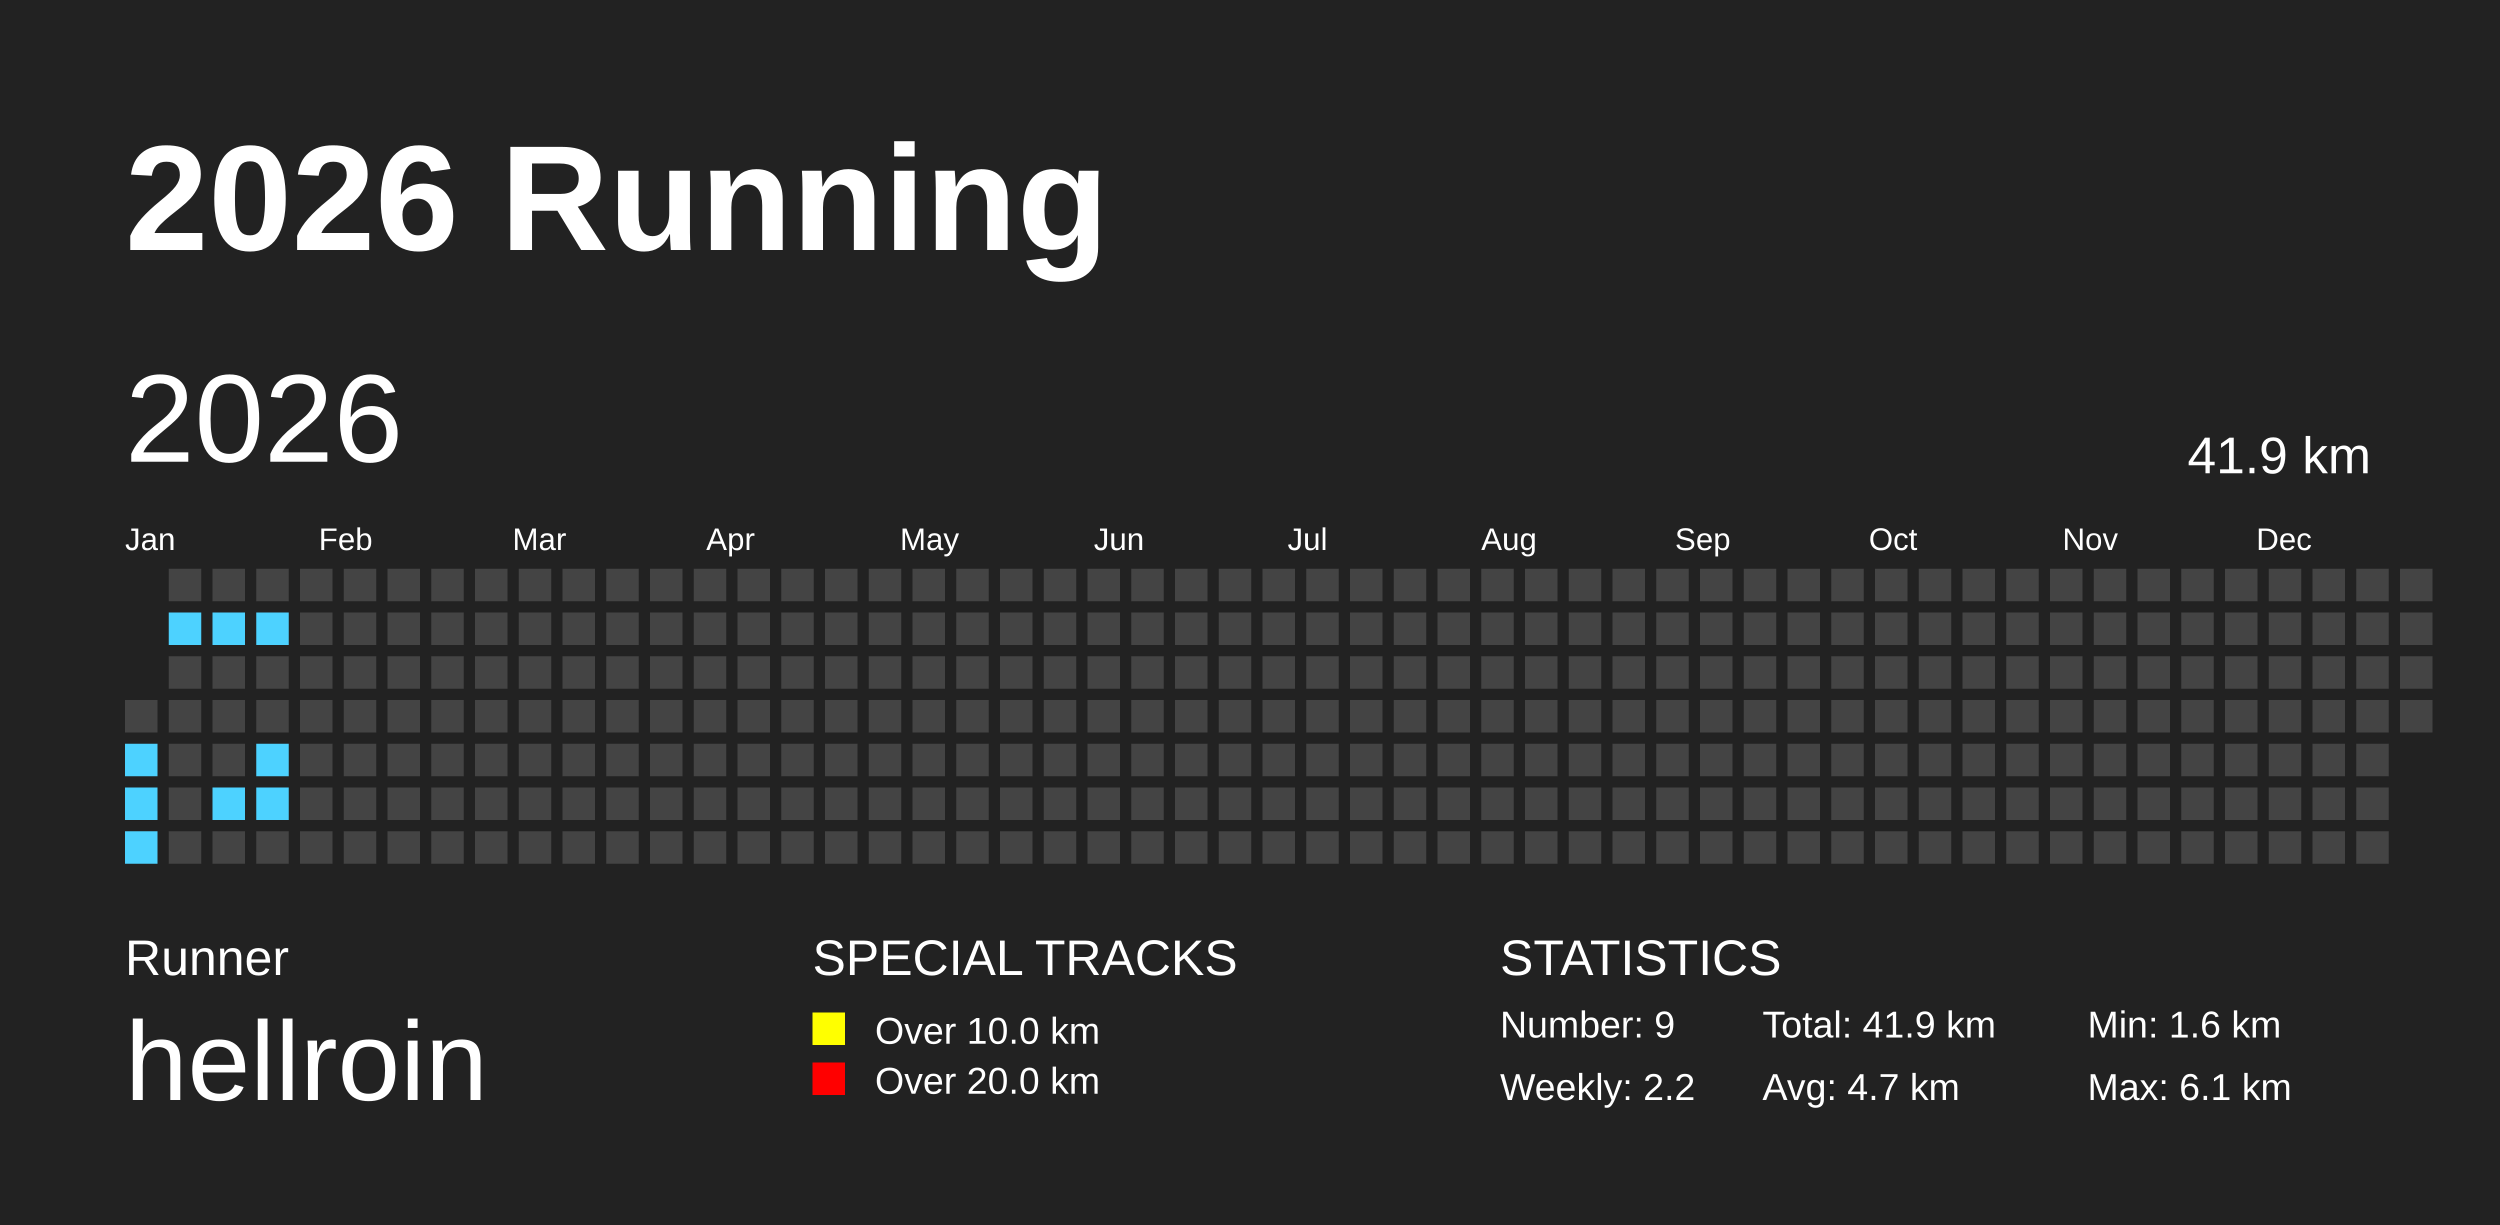
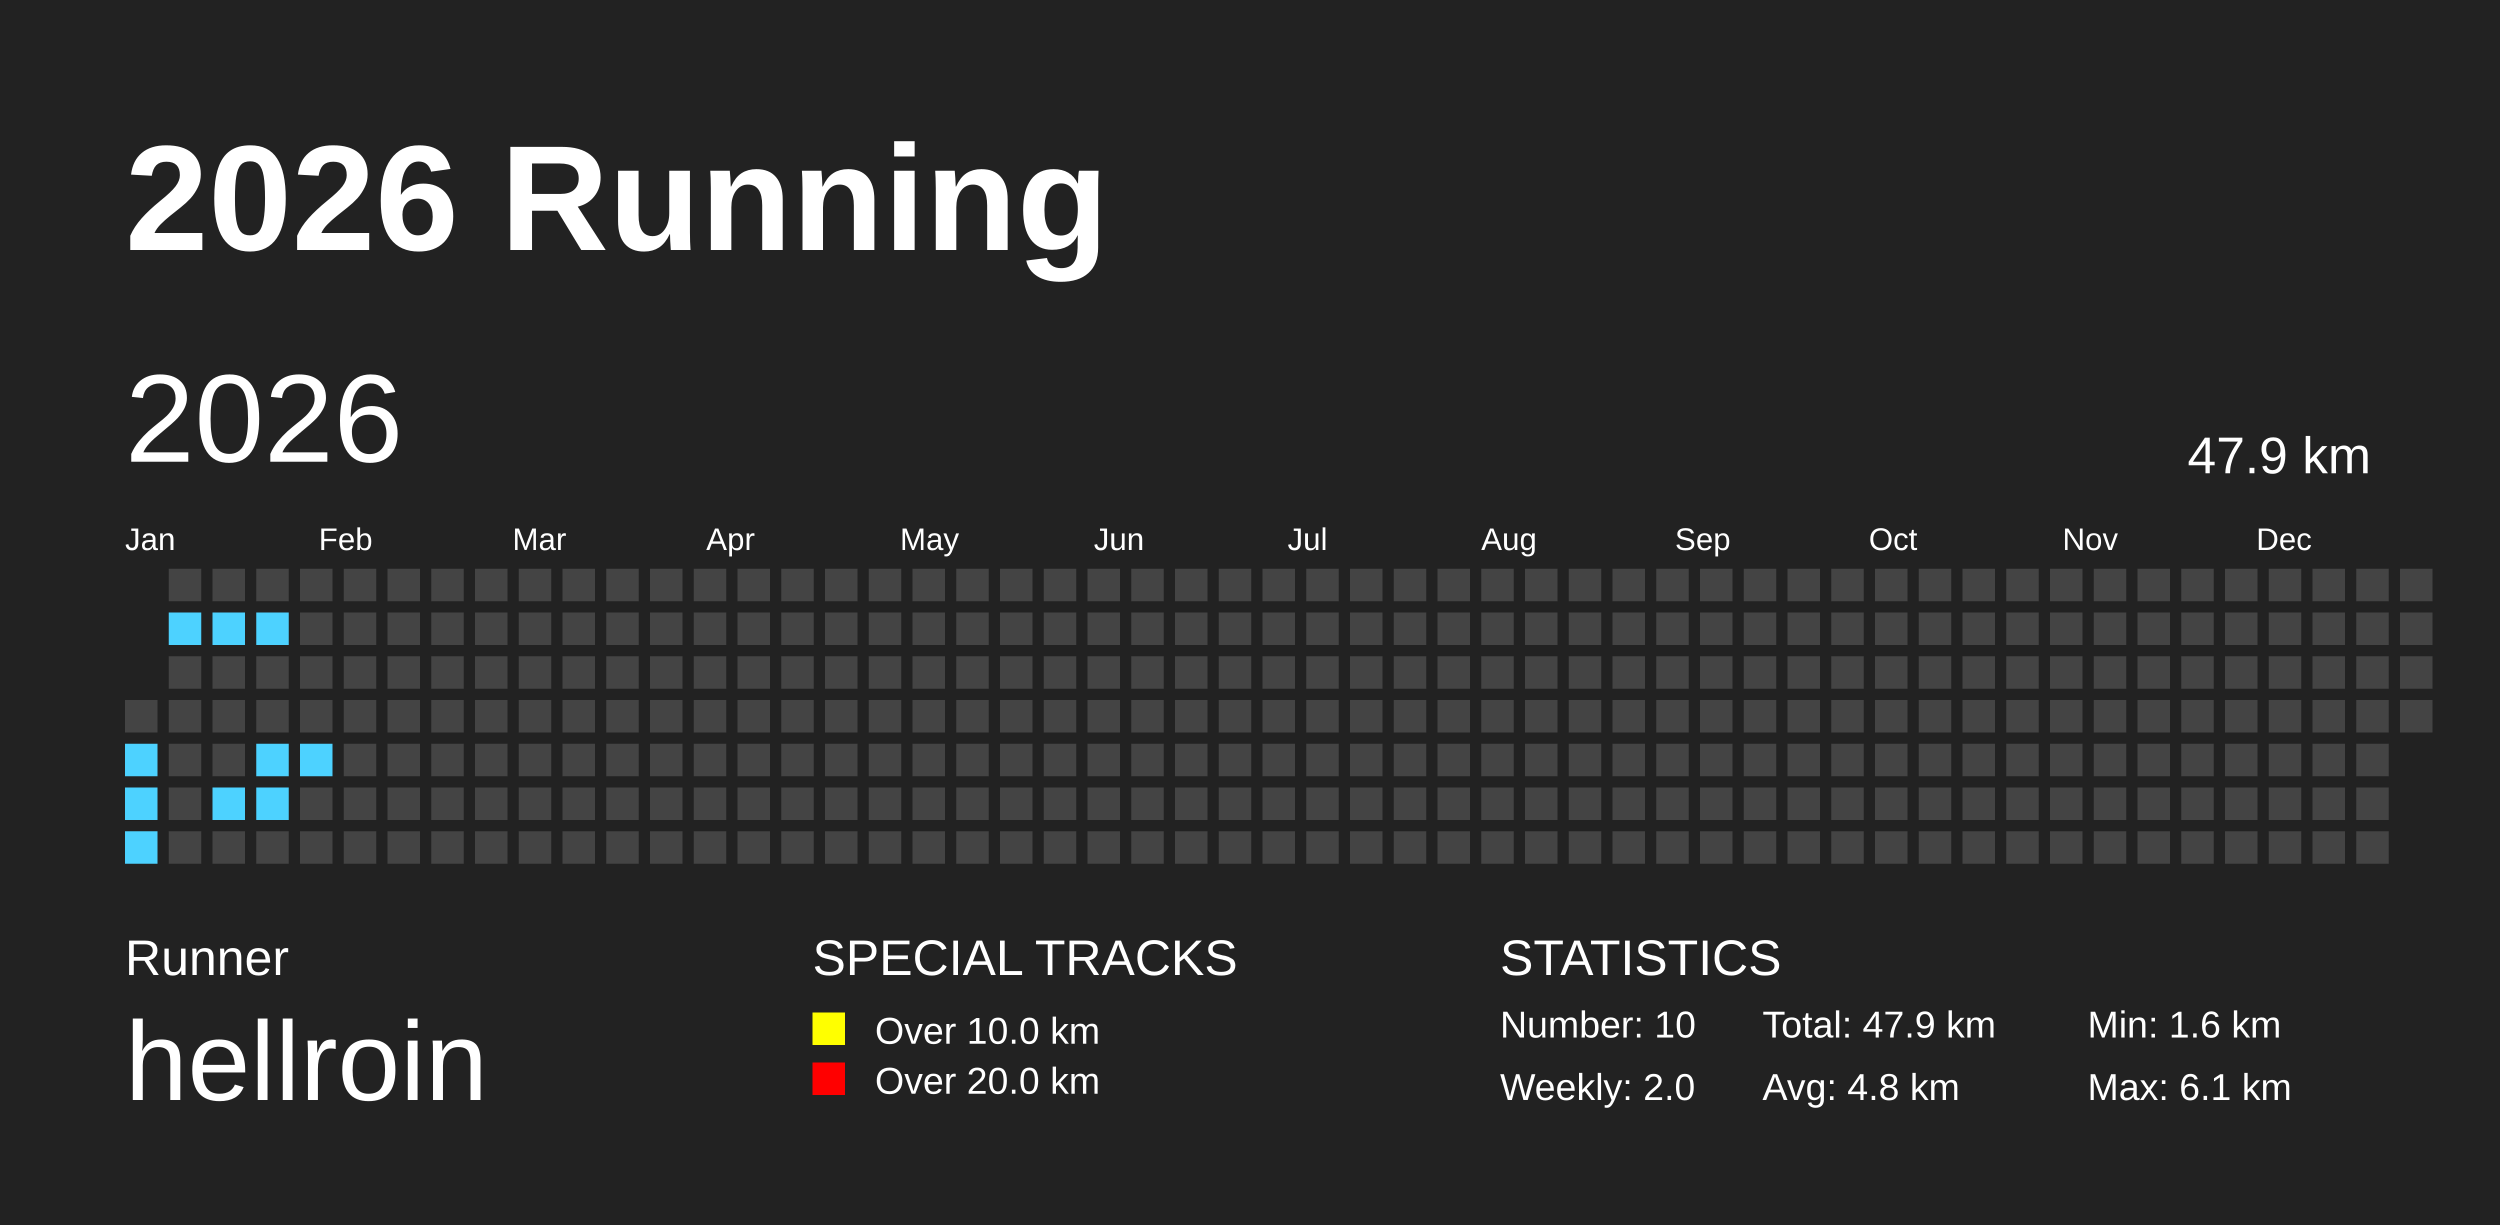
<svg xmlns="http://www.w3.org/2000/svg" baseProfile="full" height="98mm" version="1.1" viewBox="0,0,200,98" width="200mm">
  <defs />
  <rect fill="#222222" height="98" width="200" x="0" y="0" />
  <text fill="#FFFFFF" style="font-size:12px; font-family:Arial; font-weight:bold;" x="10" y="20">2026 Running</text>
  <text fill="#FFFFFF" style="font-size:4px; font-family:Arial" x="10" y="78">Runner</text>
  <text fill="#FFFFFF" style="font-size:9px; font-family:Arial" x="10" y="88">hellroin</text>
  <text fill="#FFFFFF" style="font-size:4px; font-family:Arial" x="65" y="78">SPECIAL TRACKS</text>
  <rect fill="yellow" height="2.6" width="2.6" x="65" y="81" />
  <text fill="#FFFFFF" style="font-size:3px; font-family:Arial" x="70" y="83.5">Over 10.0 km</text>
  <rect fill="red" height="2.6" width="2.6" x="65" y="85" />
  <text fill="#FFFFFF" style="font-size:3px; font-family:Arial" x="70" y="87.5">Over 20.0 km</text>
  <text fill="#FFFFFF" style="font-size:4px; font-family:Arial" x="120" y="78">STATISTICS</text>
-   <text fill="#FFFFFF" style="font-size:3px; font-family:Arial" x="120" y="83">Number: 9</text>
-   <text fill="#FFFFFF" style="font-size:3px; font-family:Arial" x="120" y="88">Weekly: 2.2</text>
-   <text fill="#FFFFFF" style="font-size:3px; font-family:Arial" x="141" y="83">Total: 41.9 km</text>
-   <text fill="#FFFFFF" style="font-size:3px; font-family:Arial" x="141" y="88">Avg: 4.7 km</text>
+   <text fill="#FFFFFF" style="font-size:3px; font-family:Arial" x="120" y="83">Number: 10</text>
+   <text fill="#FFFFFF" style="font-size:3px; font-family:Arial" x="120" y="88">Weekly: 2.0</text>
+   <text fill="#FFFFFF" style="font-size:3px; font-family:Arial" x="141" y="83">Total: 47.9 km</text>
+   <text fill="#FFFFFF" style="font-size:3px; font-family:Arial" x="141" y="88">Avg: 4.8 km</text>
  <text fill="#FFFFFF" style="font-size:3px; font-family:Arial" x="167" y="83">Min: 1.6 km</text>
  <text fill="#FFFFFF" style="font-size:3px; font-family:Arial" x="167" y="88">Max: 6.1 km</text>
  <text dominant-baseline="hanging" fill="#FFFFFF" style="font-size:10.0px; font-family:Arial;" x="10" y="30">2026</text>
-   <text dominant-baseline="hanging" fill="#FFFFFF" style="font-size:4.125px; font-family:Arial;" x="175" y="35">41.9 km</text>
+   <text dominant-baseline="hanging" fill="#FFFFFF" style="font-size:4.125px; font-family:Arial;" x="175" y="35">47.9 km</text>
  <text fill="#FFFFFF" style="font-size:2.5px; font-family:Arial" x="10.0" y="44">Jan</text>
  <text fill="#FFFFFF" style="font-size:2.5px; font-family:Arial" x="25.5" y="44">Feb</text>
  <text fill="#FFFFFF" style="font-size:2.5px; font-family:Arial" x="41.0" y="44">Mar</text>
  <text fill="#FFFFFF" style="font-size:2.5px; font-family:Arial" x="56.5" y="44">Apr</text>
  <text fill="#FFFFFF" style="font-size:2.5px; font-family:Arial" x="72.0" y="44">May</text>
  <text fill="#FFFFFF" style="font-size:2.5px; font-family:Arial" x="87.5" y="44">Jun</text>
  <text fill="#FFFFFF" style="font-size:2.5px; font-family:Arial" x="103.0" y="44">Jul</text>
  <text fill="#FFFFFF" style="font-size:2.5px; font-family:Arial" x="118.5" y="44">Aug</text>
  <text fill="#FFFFFF" style="font-size:2.5px; font-family:Arial" x="134.0" y="44">Sep</text>
  <text fill="#FFFFFF" style="font-size:2.5px; font-family:Arial" x="149.5" y="44">Oct</text>
  <text fill="#FFFFFF" style="font-size:2.5px; font-family:Arial" x="165.0" y="44">Nov</text>
  <text fill="#FFFFFF" style="font-size:2.5px; font-family:Arial" x="180.5" y="44">Dec</text>
  <rect fill="#444444" height="2.6" width="2.6" x="10.0" y="56.0" />
  <rect fill="#4DD2FF" height="2.6" width="2.6" x="10.0" y="59.5" />
  <rect fill="#4DD2FF" height="2.6" width="2.6" x="10.0" y="63.0" />
  <rect fill="#4DD2FF" height="2.6" width="2.6" x="10.0" y="66.5" />
  <rect fill="#444444" height="2.6" width="2.6" x="13.5" y="45.5" />
  <rect fill="#4DD2FF" height="2.6" width="2.6" x="13.5" y="49.0" />
  <rect fill="#444444" height="2.6" width="2.6" x="13.5" y="52.5" />
  <rect fill="#444444" height="2.6" width="2.6" x="13.5" y="56.0" />
  <rect fill="#444444" height="2.6" width="2.6" x="13.5" y="59.5" />
  <rect fill="#444444" height="2.6" width="2.6" x="13.5" y="63.0" />
  <rect fill="#444444" height="2.6" width="2.6" x="13.5" y="66.5" />
  <rect fill="#444444" height="2.6" width="2.6" x="17.0" y="45.5" />
  <rect fill="#4DD2FF" height="2.6" width="2.6" x="17.0" y="49.0" />
  <rect fill="#444444" height="2.6" width="2.6" x="17.0" y="52.5" />
  <rect fill="#444444" height="2.6" width="2.6" x="17.0" y="56.0" />
  <rect fill="#444444" height="2.6" width="2.6" x="17.0" y="59.5" />
  <rect fill="#4DD2FF" height="2.6" width="2.6" x="17.0" y="63.0" />
  <rect fill="#444444" height="2.6" width="2.6" x="17.0" y="66.5" />
  <rect fill="#444444" height="2.6" width="2.6" x="20.5" y="45.5" />
  <rect fill="#4DD2FF" height="2.6" width="2.6" x="20.5" y="49.0" />
  <rect fill="#444444" height="2.6" width="2.6" x="20.5" y="52.5" />
  <rect fill="#444444" height="2.6" width="2.6" x="20.5" y="56.0" />
  <rect fill="#4DD2FF" height="2.6" width="2.6" x="20.5" y="59.5" />
  <rect fill="#4DD2FF" height="2.6" width="2.6" x="20.5" y="63.0" />
  <rect fill="#444444" height="2.6" width="2.6" x="20.5" y="66.5" />
  <rect fill="#444444" height="2.6" width="2.6" x="24.0" y="45.5" />
  <rect fill="#444444" height="2.6" width="2.6" x="24.0" y="49.0" />
  <rect fill="#444444" height="2.6" width="2.6" x="24.0" y="52.5" />
  <rect fill="#444444" height="2.6" width="2.6" x="24.0" y="56.0" />
-   <rect fill="#444444" height="2.6" width="2.6" x="24.0" y="59.5" />
+   <rect fill="#4DD2FF" height="2.6" width="2.6" x="24.0" y="59.5" />
  <rect fill="#444444" height="2.6" width="2.6" x="24.0" y="63.0" />
  <rect fill="#444444" height="2.6" width="2.6" x="24.0" y="66.5" />
  <rect fill="#444444" height="2.6" width="2.6" x="27.5" y="45.5" />
  <rect fill="#444444" height="2.6" width="2.6" x="27.5" y="49.0" />
  <rect fill="#444444" height="2.6" width="2.6" x="27.5" y="52.5" />
  <rect fill="#444444" height="2.6" width="2.6" x="27.5" y="56.0" />
  <rect fill="#444444" height="2.6" width="2.6" x="27.5" y="59.5" />
  <rect fill="#444444" height="2.6" width="2.6" x="27.5" y="63.0" />
  <rect fill="#444444" height="2.6" width="2.6" x="27.5" y="66.5" />
  <rect fill="#444444" height="2.6" width="2.6" x="31.0" y="45.5" />
  <rect fill="#444444" height="2.6" width="2.6" x="31.0" y="49.0" />
  <rect fill="#444444" height="2.6" width="2.6" x="31.0" y="52.5" />
  <rect fill="#444444" height="2.6" width="2.6" x="31.0" y="56.0" />
  <rect fill="#444444" height="2.6" width="2.6" x="31.0" y="59.5" />
  <rect fill="#444444" height="2.6" width="2.6" x="31.0" y="63.0" />
  <rect fill="#444444" height="2.6" width="2.6" x="31.0" y="66.5" />
  <rect fill="#444444" height="2.6" width="2.6" x="34.5" y="45.5" />
  <rect fill="#444444" height="2.6" width="2.6" x="34.5" y="49.0" />
  <rect fill="#444444" height="2.6" width="2.6" x="34.5" y="52.5" />
  <rect fill="#444444" height="2.6" width="2.6" x="34.5" y="56.0" />
  <rect fill="#444444" height="2.6" width="2.6" x="34.5" y="59.5" />
  <rect fill="#444444" height="2.6" width="2.6" x="34.5" y="63.0" />
  <rect fill="#444444" height="2.6" width="2.6" x="34.5" y="66.5" />
  <rect fill="#444444" height="2.6" width="2.6" x="38.0" y="45.5" />
  <rect fill="#444444" height="2.6" width="2.6" x="38.0" y="49.0" />
  <rect fill="#444444" height="2.6" width="2.6" x="38.0" y="52.5" />
  <rect fill="#444444" height="2.6" width="2.6" x="38.0" y="56.0" />
  <rect fill="#444444" height="2.6" width="2.6" x="38.0" y="59.5" />
  <rect fill="#444444" height="2.6" width="2.6" x="38.0" y="63.0" />
  <rect fill="#444444" height="2.6" width="2.6" x="38.0" y="66.5" />
  <rect fill="#444444" height="2.6" width="2.6" x="41.5" y="45.5" />
  <rect fill="#444444" height="2.6" width="2.6" x="41.5" y="49.0" />
  <rect fill="#444444" height="2.6" width="2.6" x="41.5" y="52.5" />
  <rect fill="#444444" height="2.6" width="2.6" x="41.5" y="56.0" />
  <rect fill="#444444" height="2.6" width="2.6" x="41.5" y="59.5" />
  <rect fill="#444444" height="2.6" width="2.6" x="41.5" y="63.0" />
  <rect fill="#444444" height="2.6" width="2.6" x="41.5" y="66.5" />
  <rect fill="#444444" height="2.6" width="2.6" x="45.0" y="45.5" />
  <rect fill="#444444" height="2.6" width="2.6" x="45.0" y="49.0" />
  <rect fill="#444444" height="2.6" width="2.6" x="45.0" y="52.5" />
  <rect fill="#444444" height="2.6" width="2.6" x="45.0" y="56.0" />
  <rect fill="#444444" height="2.6" width="2.6" x="45.0" y="59.5" />
  <rect fill="#444444" height="2.6" width="2.6" x="45.0" y="63.0" />
  <rect fill="#444444" height="2.6" width="2.6" x="45.0" y="66.5" />
  <rect fill="#444444" height="2.6" width="2.6" x="48.5" y="45.5" />
  <rect fill="#444444" height="2.6" width="2.6" x="48.5" y="49.0" />
  <rect fill="#444444" height="2.6" width="2.6" x="48.5" y="52.5" />
  <rect fill="#444444" height="2.6" width="2.6" x="48.5" y="56.0" />
  <rect fill="#444444" height="2.6" width="2.6" x="48.5" y="59.5" />
  <rect fill="#444444" height="2.6" width="2.6" x="48.5" y="63.0" />
  <rect fill="#444444" height="2.6" width="2.6" x="48.5" y="66.5" />
  <rect fill="#444444" height="2.6" width="2.6" x="52.0" y="45.5" />
  <rect fill="#444444" height="2.6" width="2.6" x="52.0" y="49.0" />
  <rect fill="#444444" height="2.6" width="2.6" x="52.0" y="52.5" />
  <rect fill="#444444" height="2.6" width="2.6" x="52.0" y="56.0" />
  <rect fill="#444444" height="2.6" width="2.6" x="52.0" y="59.5" />
  <rect fill="#444444" height="2.6" width="2.6" x="52.0" y="63.0" />
  <rect fill="#444444" height="2.6" width="2.6" x="52.0" y="66.5" />
  <rect fill="#444444" height="2.6" width="2.6" x="55.5" y="45.5" />
  <rect fill="#444444" height="2.6" width="2.6" x="55.5" y="49.0" />
  <rect fill="#444444" height="2.6" width="2.6" x="55.5" y="52.5" />
  <rect fill="#444444" height="2.6" width="2.6" x="55.5" y="56.0" />
  <rect fill="#444444" height="2.6" width="2.6" x="55.5" y="59.5" />
  <rect fill="#444444" height="2.6" width="2.6" x="55.5" y="63.0" />
  <rect fill="#444444" height="2.6" width="2.6" x="55.5" y="66.5" />
  <rect fill="#444444" height="2.6" width="2.6" x="59.0" y="45.5" />
  <rect fill="#444444" height="2.6" width="2.6" x="59.0" y="49.0" />
  <rect fill="#444444" height="2.6" width="2.6" x="59.0" y="52.5" />
  <rect fill="#444444" height="2.6" width="2.6" x="59.0" y="56.0" />
  <rect fill="#444444" height="2.6" width="2.6" x="59.0" y="59.5" />
  <rect fill="#444444" height="2.6" width="2.6" x="59.0" y="63.0" />
  <rect fill="#444444" height="2.6" width="2.6" x="59.0" y="66.5" />
  <rect fill="#444444" height="2.6" width="2.6" x="62.5" y="45.5" />
  <rect fill="#444444" height="2.6" width="2.6" x="62.5" y="49.0" />
  <rect fill="#444444" height="2.6" width="2.6" x="62.5" y="52.5" />
  <rect fill="#444444" height="2.6" width="2.6" x="62.5" y="56.0" />
  <rect fill="#444444" height="2.6" width="2.6" x="62.5" y="59.5" />
  <rect fill="#444444" height="2.6" width="2.6" x="62.5" y="63.0" />
  <rect fill="#444444" height="2.6" width="2.6" x="62.5" y="66.5" />
  <rect fill="#444444" height="2.6" width="2.6" x="66.0" y="45.5" />
  <rect fill="#444444" height="2.6" width="2.6" x="66.0" y="49.0" />
  <rect fill="#444444" height="2.6" width="2.6" x="66.0" y="52.5" />
  <rect fill="#444444" height="2.6" width="2.6" x="66.0" y="56.0" />
  <rect fill="#444444" height="2.6" width="2.6" x="66.0" y="59.5" />
  <rect fill="#444444" height="2.6" width="2.6" x="66.0" y="63.0" />
  <rect fill="#444444" height="2.6" width="2.6" x="66.0" y="66.5" />
  <rect fill="#444444" height="2.6" width="2.6" x="69.5" y="45.5" />
  <rect fill="#444444" height="2.6" width="2.6" x="69.5" y="49.0" />
  <rect fill="#444444" height="2.6" width="2.6" x="69.5" y="52.5" />
  <rect fill="#444444" height="2.6" width="2.6" x="69.5" y="56.0" />
  <rect fill="#444444" height="2.6" width="2.6" x="69.5" y="59.5" />
  <rect fill="#444444" height="2.6" width="2.6" x="69.5" y="63.0" />
  <rect fill="#444444" height="2.6" width="2.6" x="69.5" y="66.5" />
  <rect fill="#444444" height="2.6" width="2.6" x="73.0" y="45.5" />
  <rect fill="#444444" height="2.6" width="2.6" x="73.0" y="49.0" />
  <rect fill="#444444" height="2.6" width="2.6" x="73.0" y="52.5" />
  <rect fill="#444444" height="2.6" width="2.6" x="73.0" y="56.0" />
  <rect fill="#444444" height="2.6" width="2.6" x="73.0" y="59.5" />
  <rect fill="#444444" height="2.6" width="2.6" x="73.0" y="63.0" />
  <rect fill="#444444" height="2.6" width="2.6" x="73.0" y="66.5" />
  <rect fill="#444444" height="2.6" width="2.6" x="76.5" y="45.5" />
  <rect fill="#444444" height="2.6" width="2.6" x="76.5" y="49.0" />
  <rect fill="#444444" height="2.6" width="2.6" x="76.5" y="52.5" />
  <rect fill="#444444" height="2.6" width="2.6" x="76.5" y="56.0" />
  <rect fill="#444444" height="2.6" width="2.6" x="76.5" y="59.5" />
  <rect fill="#444444" height="2.6" width="2.6" x="76.5" y="63.0" />
  <rect fill="#444444" height="2.6" width="2.6" x="76.5" y="66.5" />
  <rect fill="#444444" height="2.6" width="2.6" x="80.0" y="45.5" />
  <rect fill="#444444" height="2.6" width="2.6" x="80.0" y="49.0" />
  <rect fill="#444444" height="2.6" width="2.6" x="80.0" y="52.5" />
  <rect fill="#444444" height="2.6" width="2.6" x="80.0" y="56.0" />
  <rect fill="#444444" height="2.6" width="2.6" x="80.0" y="59.5" />
  <rect fill="#444444" height="2.6" width="2.6" x="80.0" y="63.0" />
  <rect fill="#444444" height="2.6" width="2.6" x="80.0" y="66.5" />
  <rect fill="#444444" height="2.6" width="2.6" x="83.5" y="45.5" />
  <rect fill="#444444" height="2.6" width="2.6" x="83.5" y="49.0" />
  <rect fill="#444444" height="2.6" width="2.6" x="83.5" y="52.5" />
  <rect fill="#444444" height="2.6" width="2.6" x="83.5" y="56.0" />
  <rect fill="#444444" height="2.6" width="2.6" x="83.5" y="59.5" />
  <rect fill="#444444" height="2.6" width="2.6" x="83.5" y="63.0" />
  <rect fill="#444444" height="2.6" width="2.6" x="83.5" y="66.5" />
  <rect fill="#444444" height="2.6" width="2.6" x="87.0" y="45.5" />
  <rect fill="#444444" height="2.6" width="2.6" x="87.0" y="49.0" />
  <rect fill="#444444" height="2.6" width="2.6" x="87.0" y="52.5" />
  <rect fill="#444444" height="2.6" width="2.6" x="87.0" y="56.0" />
  <rect fill="#444444" height="2.6" width="2.6" x="87.0" y="59.5" />
  <rect fill="#444444" height="2.6" width="2.6" x="87.0" y="63.0" />
  <rect fill="#444444" height="2.6" width="2.6" x="87.0" y="66.5" />
  <rect fill="#444444" height="2.6" width="2.6" x="90.5" y="45.5" />
  <rect fill="#444444" height="2.6" width="2.6" x="90.5" y="49.0" />
  <rect fill="#444444" height="2.6" width="2.6" x="90.5" y="52.5" />
  <rect fill="#444444" height="2.6" width="2.6" x="90.5" y="56.0" />
  <rect fill="#444444" height="2.6" width="2.6" x="90.5" y="59.5" />
  <rect fill="#444444" height="2.6" width="2.6" x="90.5" y="63.0" />
  <rect fill="#444444" height="2.6" width="2.6" x="90.5" y="66.5" />
  <rect fill="#444444" height="2.6" width="2.6" x="94.0" y="45.5" />
  <rect fill="#444444" height="2.6" width="2.6" x="94.0" y="49.0" />
  <rect fill="#444444" height="2.6" width="2.6" x="94.0" y="52.5" />
  <rect fill="#444444" height="2.6" width="2.6" x="94.0" y="56.0" />
  <rect fill="#444444" height="2.6" width="2.6" x="94.0" y="59.5" />
  <rect fill="#444444" height="2.6" width="2.6" x="94.0" y="63.0" />
  <rect fill="#444444" height="2.6" width="2.6" x="94.0" y="66.5" />
  <rect fill="#444444" height="2.6" width="2.6" x="97.5" y="45.5" />
  <rect fill="#444444" height="2.6" width="2.6" x="97.5" y="49.0" />
  <rect fill="#444444" height="2.6" width="2.6" x="97.5" y="52.5" />
  <rect fill="#444444" height="2.6" width="2.6" x="97.5" y="56.0" />
  <rect fill="#444444" height="2.6" width="2.6" x="97.5" y="59.5" />
  <rect fill="#444444" height="2.6" width="2.6" x="97.5" y="63.0" />
  <rect fill="#444444" height="2.6" width="2.6" x="97.5" y="66.5" />
  <rect fill="#444444" height="2.6" width="2.6" x="101.0" y="45.5" />
  <rect fill="#444444" height="2.6" width="2.6" x="101.0" y="49.0" />
  <rect fill="#444444" height="2.6" width="2.6" x="101.0" y="52.5" />
  <rect fill="#444444" height="2.6" width="2.6" x="101.0" y="56.0" />
  <rect fill="#444444" height="2.6" width="2.6" x="101.0" y="59.5" />
  <rect fill="#444444" height="2.6" width="2.6" x="101.0" y="63.0" />
  <rect fill="#444444" height="2.6" width="2.6" x="101.0" y="66.5" />
  <rect fill="#444444" height="2.6" width="2.6" x="104.5" y="45.5" />
  <rect fill="#444444" height="2.6" width="2.6" x="104.5" y="49.0" />
  <rect fill="#444444" height="2.6" width="2.6" x="104.5" y="52.5" />
  <rect fill="#444444" height="2.6" width="2.6" x="104.5" y="56.0" />
  <rect fill="#444444" height="2.6" width="2.6" x="104.5" y="59.5" />
  <rect fill="#444444" height="2.6" width="2.6" x="104.5" y="63.0" />
  <rect fill="#444444" height="2.6" width="2.6" x="104.5" y="66.5" />
  <rect fill="#444444" height="2.6" width="2.6" x="108.0" y="45.5" />
  <rect fill="#444444" height="2.6" width="2.6" x="108.0" y="49.0" />
  <rect fill="#444444" height="2.6" width="2.6" x="108.0" y="52.5" />
  <rect fill="#444444" height="2.6" width="2.6" x="108.0" y="56.0" />
  <rect fill="#444444" height="2.6" width="2.6" x="108.0" y="59.5" />
  <rect fill="#444444" height="2.6" width="2.6" x="108.0" y="63.0" />
  <rect fill="#444444" height="2.6" width="2.6" x="108.0" y="66.5" />
  <rect fill="#444444" height="2.6" width="2.6" x="111.5" y="45.5" />
  <rect fill="#444444" height="2.6" width="2.6" x="111.5" y="49.0" />
  <rect fill="#444444" height="2.6" width="2.6" x="111.5" y="52.5" />
  <rect fill="#444444" height="2.6" width="2.6" x="111.5" y="56.0" />
  <rect fill="#444444" height="2.6" width="2.6" x="111.5" y="59.5" />
  <rect fill="#444444" height="2.6" width="2.6" x="111.5" y="63.0" />
  <rect fill="#444444" height="2.6" width="2.6" x="111.5" y="66.5" />
  <rect fill="#444444" height="2.6" width="2.6" x="115.0" y="45.5" />
  <rect fill="#444444" height="2.6" width="2.6" x="115.0" y="49.0" />
  <rect fill="#444444" height="2.6" width="2.6" x="115.0" y="52.5" />
  <rect fill="#444444" height="2.6" width="2.6" x="115.0" y="56.0" />
  <rect fill="#444444" height="2.6" width="2.6" x="115.0" y="59.5" />
  <rect fill="#444444" height="2.6" width="2.6" x="115.0" y="63.0" />
  <rect fill="#444444" height="2.6" width="2.6" x="115.0" y="66.5" />
  <rect fill="#444444" height="2.6" width="2.6" x="118.5" y="45.5" />
  <rect fill="#444444" height="2.6" width="2.6" x="118.5" y="49.0" />
  <rect fill="#444444" height="2.6" width="2.6" x="118.5" y="52.5" />
  <rect fill="#444444" height="2.6" width="2.6" x="118.5" y="56.0" />
  <rect fill="#444444" height="2.6" width="2.6" x="118.5" y="59.5" />
  <rect fill="#444444" height="2.6" width="2.6" x="118.5" y="63.0" />
  <rect fill="#444444" height="2.6" width="2.6" x="118.5" y="66.5" />
  <rect fill="#444444" height="2.6" width="2.6" x="122.0" y="45.5" />
  <rect fill="#444444" height="2.6" width="2.6" x="122.0" y="49.0" />
  <rect fill="#444444" height="2.6" width="2.6" x="122.0" y="52.5" />
  <rect fill="#444444" height="2.6" width="2.6" x="122.0" y="56.0" />
  <rect fill="#444444" height="2.6" width="2.6" x="122.0" y="59.5" />
  <rect fill="#444444" height="2.6" width="2.6" x="122.0" y="63.0" />
  <rect fill="#444444" height="2.6" width="2.6" x="122.0" y="66.5" />
  <rect fill="#444444" height="2.6" width="2.6" x="125.5" y="45.5" />
  <rect fill="#444444" height="2.6" width="2.6" x="125.5" y="49.0" />
  <rect fill="#444444" height="2.6" width="2.6" x="125.5" y="52.5" />
  <rect fill="#444444" height="2.6" width="2.6" x="125.5" y="56.0" />
  <rect fill="#444444" height="2.6" width="2.6" x="125.5" y="59.5" />
  <rect fill="#444444" height="2.6" width="2.6" x="125.5" y="63.0" />
  <rect fill="#444444" height="2.6" width="2.6" x="125.5" y="66.5" />
  <rect fill="#444444" height="2.6" width="2.6" x="129.0" y="45.5" />
  <rect fill="#444444" height="2.6" width="2.6" x="129.0" y="49.0" />
  <rect fill="#444444" height="2.6" width="2.6" x="129.0" y="52.5" />
  <rect fill="#444444" height="2.6" width="2.6" x="129.0" y="56.0" />
  <rect fill="#444444" height="2.6" width="2.6" x="129.0" y="59.5" />
  <rect fill="#444444" height="2.6" width="2.6" x="129.0" y="63.0" />
  <rect fill="#444444" height="2.6" width="2.6" x="129.0" y="66.5" />
  <rect fill="#444444" height="2.6" width="2.6" x="132.5" y="45.5" />
  <rect fill="#444444" height="2.6" width="2.6" x="132.5" y="49.0" />
  <rect fill="#444444" height="2.6" width="2.6" x="132.5" y="52.5" />
  <rect fill="#444444" height="2.6" width="2.6" x="132.5" y="56.0" />
  <rect fill="#444444" height="2.6" width="2.6" x="132.5" y="59.5" />
  <rect fill="#444444" height="2.6" width="2.6" x="132.5" y="63.0" />
  <rect fill="#444444" height="2.6" width="2.6" x="132.5" y="66.5" />
  <rect fill="#444444" height="2.6" width="2.6" x="136.0" y="45.5" />
  <rect fill="#444444" height="2.6" width="2.6" x="136.0" y="49.0" />
  <rect fill="#444444" height="2.6" width="2.6" x="136.0" y="52.5" />
  <rect fill="#444444" height="2.6" width="2.6" x="136.0" y="56.0" />
  <rect fill="#444444" height="2.6" width="2.6" x="136.0" y="59.5" />
  <rect fill="#444444" height="2.6" width="2.6" x="136.0" y="63.0" />
  <rect fill="#444444" height="2.6" width="2.6" x="136.0" y="66.5" />
  <rect fill="#444444" height="2.6" width="2.6" x="139.5" y="45.5" />
  <rect fill="#444444" height="2.6" width="2.6" x="139.5" y="49.0" />
  <rect fill="#444444" height="2.6" width="2.6" x="139.5" y="52.5" />
  <rect fill="#444444" height="2.6" width="2.6" x="139.5" y="56.0" />
  <rect fill="#444444" height="2.6" width="2.6" x="139.5" y="59.5" />
  <rect fill="#444444" height="2.6" width="2.6" x="139.5" y="63.0" />
  <rect fill="#444444" height="2.6" width="2.6" x="139.5" y="66.5" />
  <rect fill="#444444" height="2.6" width="2.6" x="143.0" y="45.5" />
  <rect fill="#444444" height="2.6" width="2.6" x="143.0" y="49.0" />
  <rect fill="#444444" height="2.6" width="2.6" x="143.0" y="52.5" />
  <rect fill="#444444" height="2.6" width="2.6" x="143.0" y="56.0" />
  <rect fill="#444444" height="2.6" width="2.6" x="143.0" y="59.5" />
  <rect fill="#444444" height="2.6" width="2.6" x="143.0" y="63.0" />
  <rect fill="#444444" height="2.6" width="2.6" x="143.0" y="66.5" />
  <rect fill="#444444" height="2.6" width="2.6" x="146.5" y="45.5" />
  <rect fill="#444444" height="2.6" width="2.6" x="146.5" y="49.0" />
  <rect fill="#444444" height="2.6" width="2.6" x="146.5" y="52.5" />
  <rect fill="#444444" height="2.6" width="2.6" x="146.5" y="56.0" />
  <rect fill="#444444" height="2.6" width="2.6" x="146.5" y="59.5" />
  <rect fill="#444444" height="2.6" width="2.6" x="146.5" y="63.0" />
  <rect fill="#444444" height="2.6" width="2.6" x="146.5" y="66.5" />
  <rect fill="#444444" height="2.6" width="2.6" x="150.0" y="45.5" />
  <rect fill="#444444" height="2.6" width="2.6" x="150.0" y="49.0" />
  <rect fill="#444444" height="2.6" width="2.6" x="150.0" y="52.5" />
  <rect fill="#444444" height="2.6" width="2.6" x="150.0" y="56.0" />
  <rect fill="#444444" height="2.6" width="2.6" x="150.0" y="59.5" />
  <rect fill="#444444" height="2.6" width="2.6" x="150.0" y="63.0" />
  <rect fill="#444444" height="2.6" width="2.6" x="150.0" y="66.5" />
  <rect fill="#444444" height="2.6" width="2.6" x="153.5" y="45.5" />
  <rect fill="#444444" height="2.6" width="2.6" x="153.5" y="49.0" />
  <rect fill="#444444" height="2.6" width="2.6" x="153.5" y="52.5" />
  <rect fill="#444444" height="2.6" width="2.6" x="153.5" y="56.0" />
  <rect fill="#444444" height="2.6" width="2.6" x="153.5" y="59.5" />
  <rect fill="#444444" height="2.6" width="2.6" x="153.5" y="63.0" />
  <rect fill="#444444" height="2.6" width="2.6" x="153.5" y="66.5" />
  <rect fill="#444444" height="2.6" width="2.6" x="157.0" y="45.5" />
  <rect fill="#444444" height="2.6" width="2.6" x="157.0" y="49.0" />
  <rect fill="#444444" height="2.6" width="2.6" x="157.0" y="52.5" />
  <rect fill="#444444" height="2.6" width="2.6" x="157.0" y="56.0" />
  <rect fill="#444444" height="2.6" width="2.6" x="157.0" y="59.5" />
  <rect fill="#444444" height="2.6" width="2.6" x="157.0" y="63.0" />
  <rect fill="#444444" height="2.6" width="2.6" x="157.0" y="66.5" />
  <rect fill="#444444" height="2.6" width="2.6" x="160.5" y="45.5" />
  <rect fill="#444444" height="2.6" width="2.6" x="160.5" y="49.0" />
  <rect fill="#444444" height="2.6" width="2.6" x="160.5" y="52.5" />
  <rect fill="#444444" height="2.6" width="2.6" x="160.5" y="56.0" />
  <rect fill="#444444" height="2.6" width="2.6" x="160.5" y="59.5" />
  <rect fill="#444444" height="2.6" width="2.6" x="160.5" y="63.0" />
  <rect fill="#444444" height="2.6" width="2.6" x="160.5" y="66.5" />
  <rect fill="#444444" height="2.6" width="2.6" x="164.0" y="45.5" />
  <rect fill="#444444" height="2.6" width="2.6" x="164.0" y="49.0" />
  <rect fill="#444444" height="2.6" width="2.6" x="164.0" y="52.5" />
  <rect fill="#444444" height="2.6" width="2.6" x="164.0" y="56.0" />
  <rect fill="#444444" height="2.6" width="2.6" x="164.0" y="59.5" />
  <rect fill="#444444" height="2.6" width="2.6" x="164.0" y="63.0" />
  <rect fill="#444444" height="2.6" width="2.6" x="164.0" y="66.5" />
  <rect fill="#444444" height="2.6" width="2.6" x="167.5" y="45.5" />
  <rect fill="#444444" height="2.6" width="2.6" x="167.5" y="49.0" />
  <rect fill="#444444" height="2.6" width="2.6" x="167.5" y="52.5" />
  <rect fill="#444444" height="2.6" width="2.6" x="167.5" y="56.0" />
  <rect fill="#444444" height="2.6" width="2.6" x="167.5" y="59.5" />
  <rect fill="#444444" height="2.6" width="2.6" x="167.5" y="63.0" />
  <rect fill="#444444" height="2.6" width="2.6" x="167.5" y="66.5" />
  <rect fill="#444444" height="2.6" width="2.6" x="171.0" y="45.5" />
  <rect fill="#444444" height="2.6" width="2.6" x="171.0" y="49.0" />
  <rect fill="#444444" height="2.6" width="2.6" x="171.0" y="52.5" />
  <rect fill="#444444" height="2.6" width="2.6" x="171.0" y="56.0" />
  <rect fill="#444444" height="2.6" width="2.6" x="171.0" y="59.5" />
  <rect fill="#444444" height="2.6" width="2.6" x="171.0" y="63.0" />
  <rect fill="#444444" height="2.6" width="2.6" x="171.0" y="66.5" />
  <rect fill="#444444" height="2.6" width="2.6" x="174.5" y="45.5" />
  <rect fill="#444444" height="2.6" width="2.6" x="174.5" y="49.0" />
  <rect fill="#444444" height="2.6" width="2.6" x="174.5" y="52.5" />
  <rect fill="#444444" height="2.6" width="2.6" x="174.5" y="56.0" />
  <rect fill="#444444" height="2.6" width="2.6" x="174.5" y="59.5" />
  <rect fill="#444444" height="2.6" width="2.6" x="174.5" y="63.0" />
  <rect fill="#444444" height="2.6" width="2.6" x="174.5" y="66.5" />
  <rect fill="#444444" height="2.6" width="2.6" x="178.0" y="45.5" />
  <rect fill="#444444" height="2.6" width="2.6" x="178.0" y="49.0" />
  <rect fill="#444444" height="2.6" width="2.6" x="178.0" y="52.5" />
  <rect fill="#444444" height="2.6" width="2.6" x="178.0" y="56.0" />
  <rect fill="#444444" height="2.6" width="2.6" x="178.0" y="59.5" />
  <rect fill="#444444" height="2.6" width="2.6" x="178.0" y="63.0" />
  <rect fill="#444444" height="2.6" width="2.6" x="178.0" y="66.5" />
  <rect fill="#444444" height="2.6" width="2.6" x="181.5" y="45.5" />
  <rect fill="#444444" height="2.6" width="2.6" x="181.5" y="49.0" />
  <rect fill="#444444" height="2.6" width="2.6" x="181.5" y="52.5" />
  <rect fill="#444444" height="2.6" width="2.6" x="181.5" y="56.0" />
  <rect fill="#444444" height="2.6" width="2.6" x="181.5" y="59.5" />
  <rect fill="#444444" height="2.6" width="2.6" x="181.5" y="63.0" />
  <rect fill="#444444" height="2.6" width="2.6" x="181.5" y="66.5" />
  <rect fill="#444444" height="2.6" width="2.6" x="185.0" y="45.5" />
  <rect fill="#444444" height="2.6" width="2.6" x="185.0" y="49.0" />
  <rect fill="#444444" height="2.6" width="2.6" x="185.0" y="52.5" />
  <rect fill="#444444" height="2.6" width="2.6" x="185.0" y="56.0" />
  <rect fill="#444444" height="2.6" width="2.6" x="185.0" y="59.5" />
  <rect fill="#444444" height="2.6" width="2.6" x="185.0" y="63.0" />
  <rect fill="#444444" height="2.6" width="2.6" x="185.0" y="66.5" />
  <rect fill="#444444" height="2.6" width="2.6" x="188.5" y="45.5" />
  <rect fill="#444444" height="2.6" width="2.6" x="188.5" y="49.0" />
  <rect fill="#444444" height="2.6" width="2.6" x="188.5" y="52.5" />
  <rect fill="#444444" height="2.6" width="2.6" x="188.5" y="56.0" />
  <rect fill="#444444" height="2.6" width="2.6" x="188.5" y="59.5" />
  <rect fill="#444444" height="2.6" width="2.6" x="188.5" y="63.0" />
  <rect fill="#444444" height="2.6" width="2.6" x="188.5" y="66.5" />
  <rect fill="#444444" height="2.6" width="2.6" x="192.0" y="45.5" />
  <rect fill="#444444" height="2.6" width="2.6" x="192.0" y="49.0" />
  <rect fill="#444444" height="2.6" width="2.6" x="192.0" y="52.5" />
  <rect fill="#444444" height="2.6" width="2.6" x="192.0" y="56.0" />
</svg>
